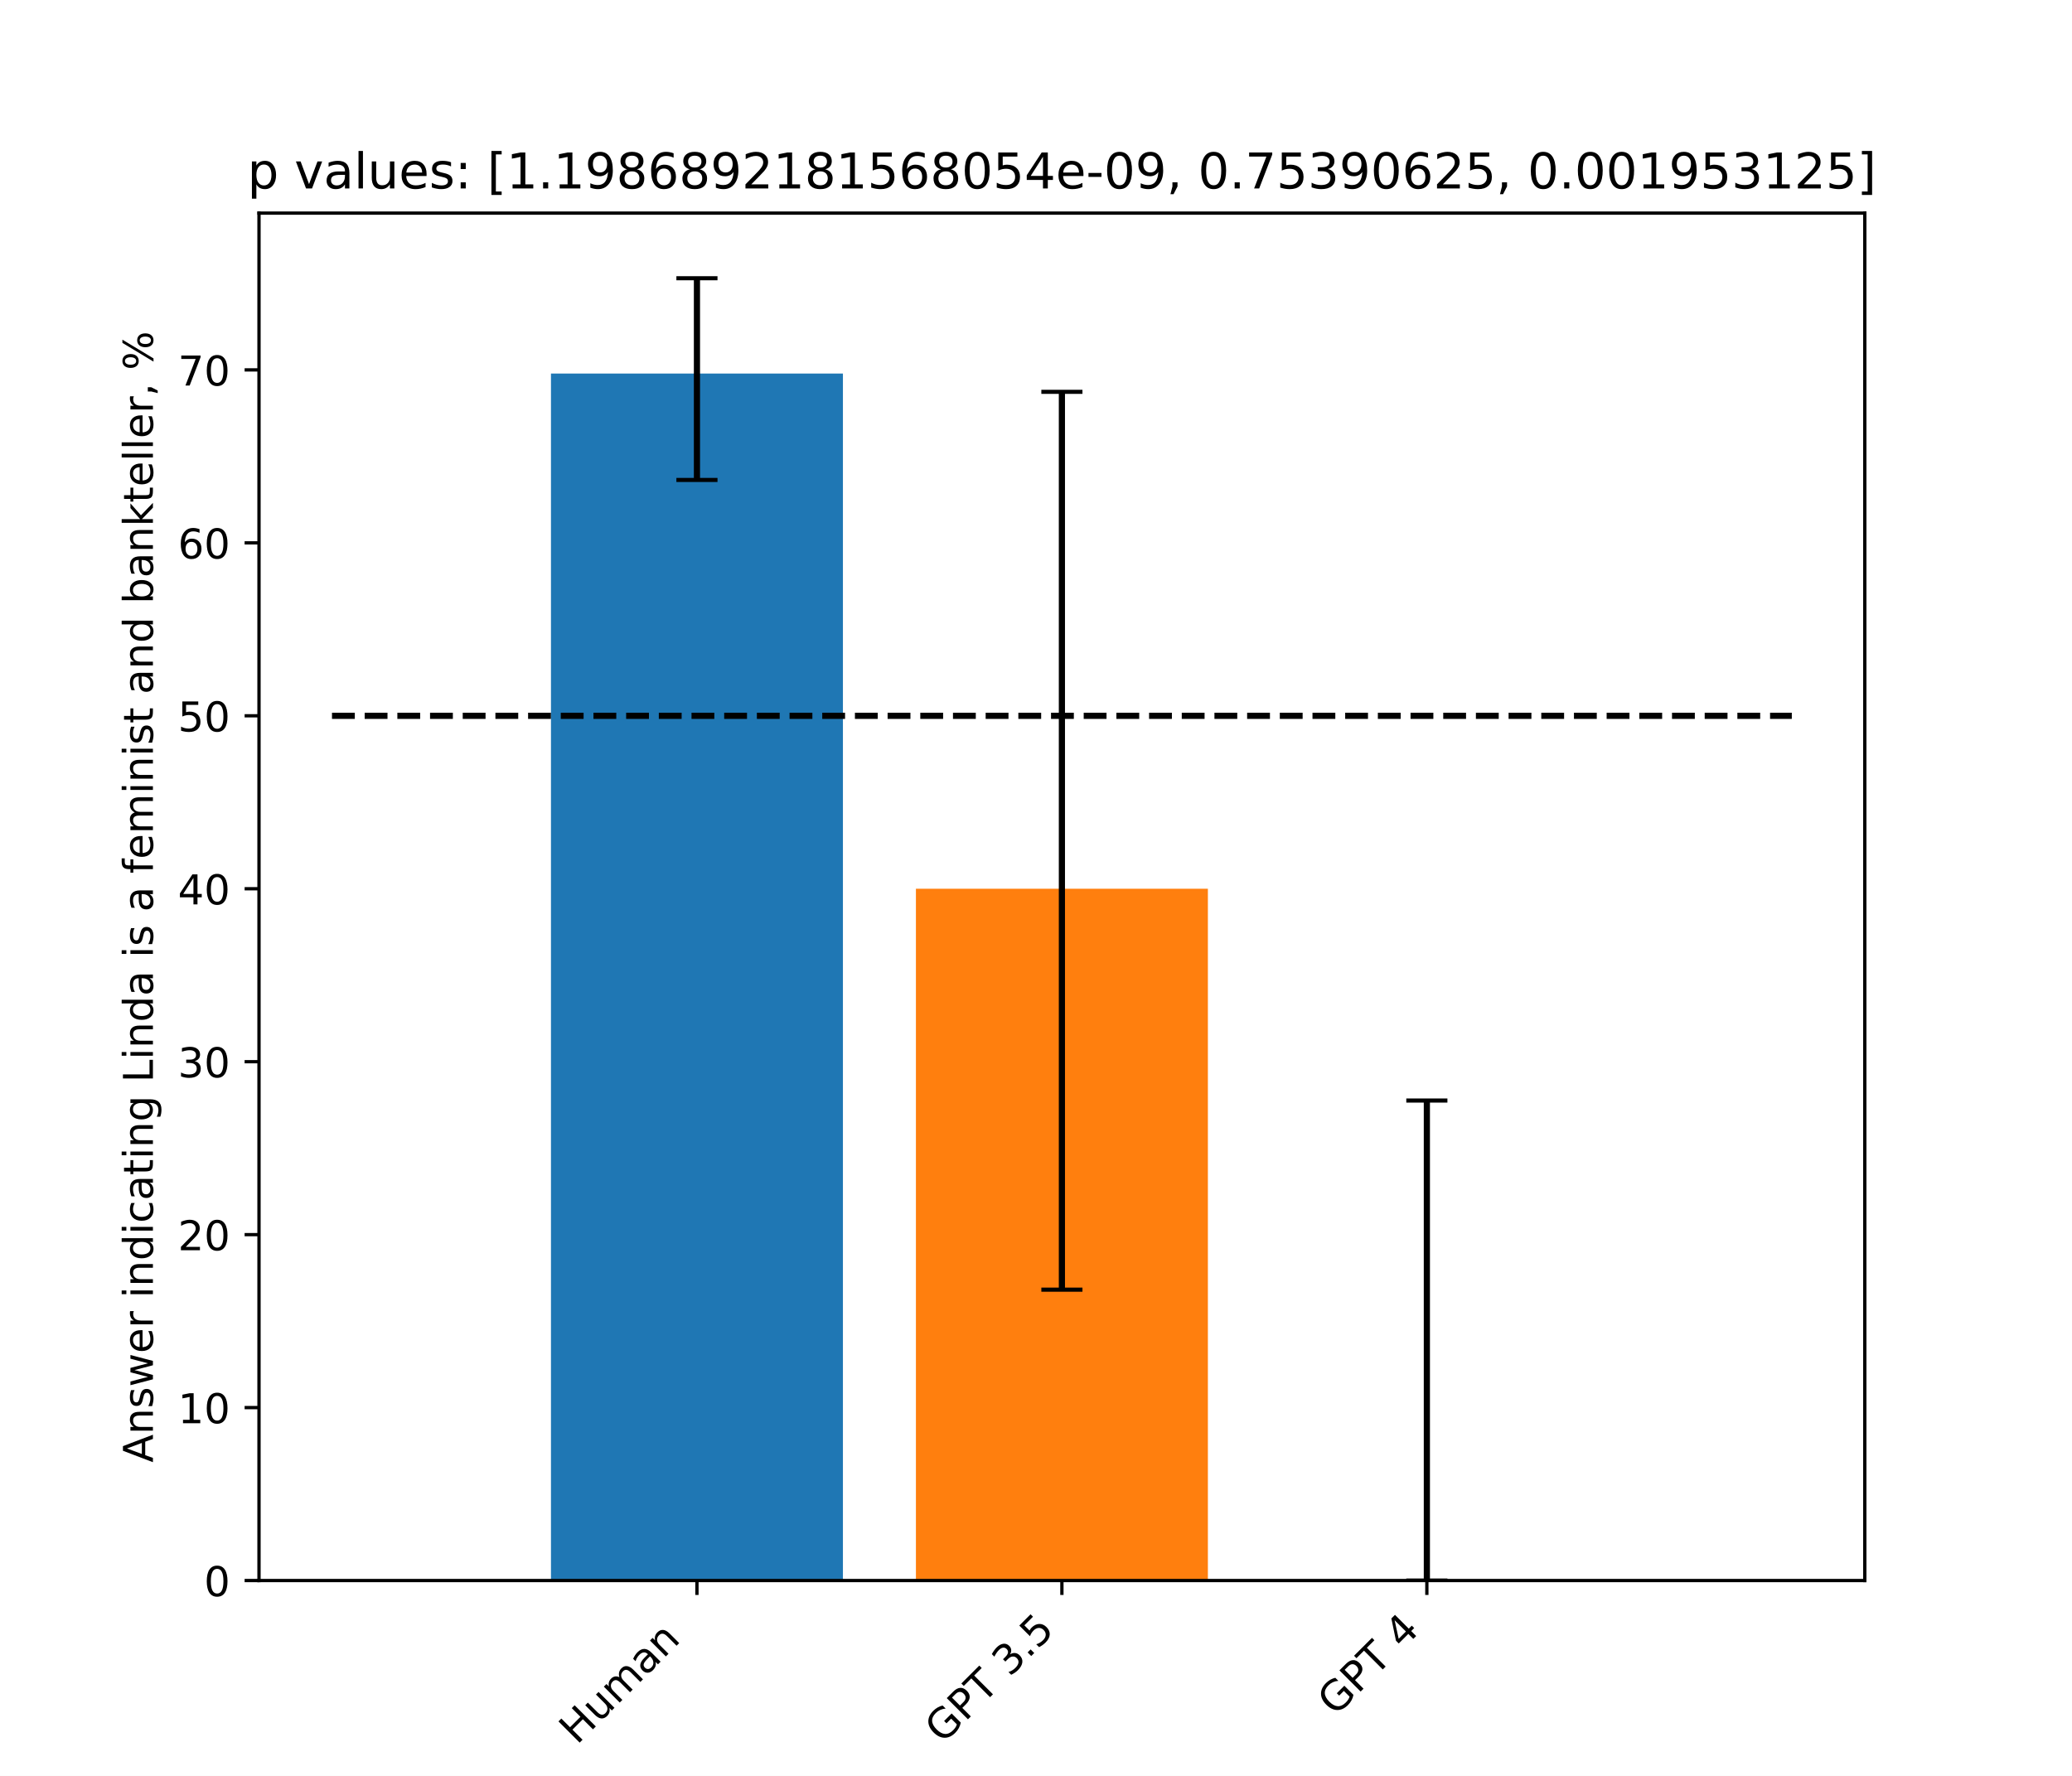
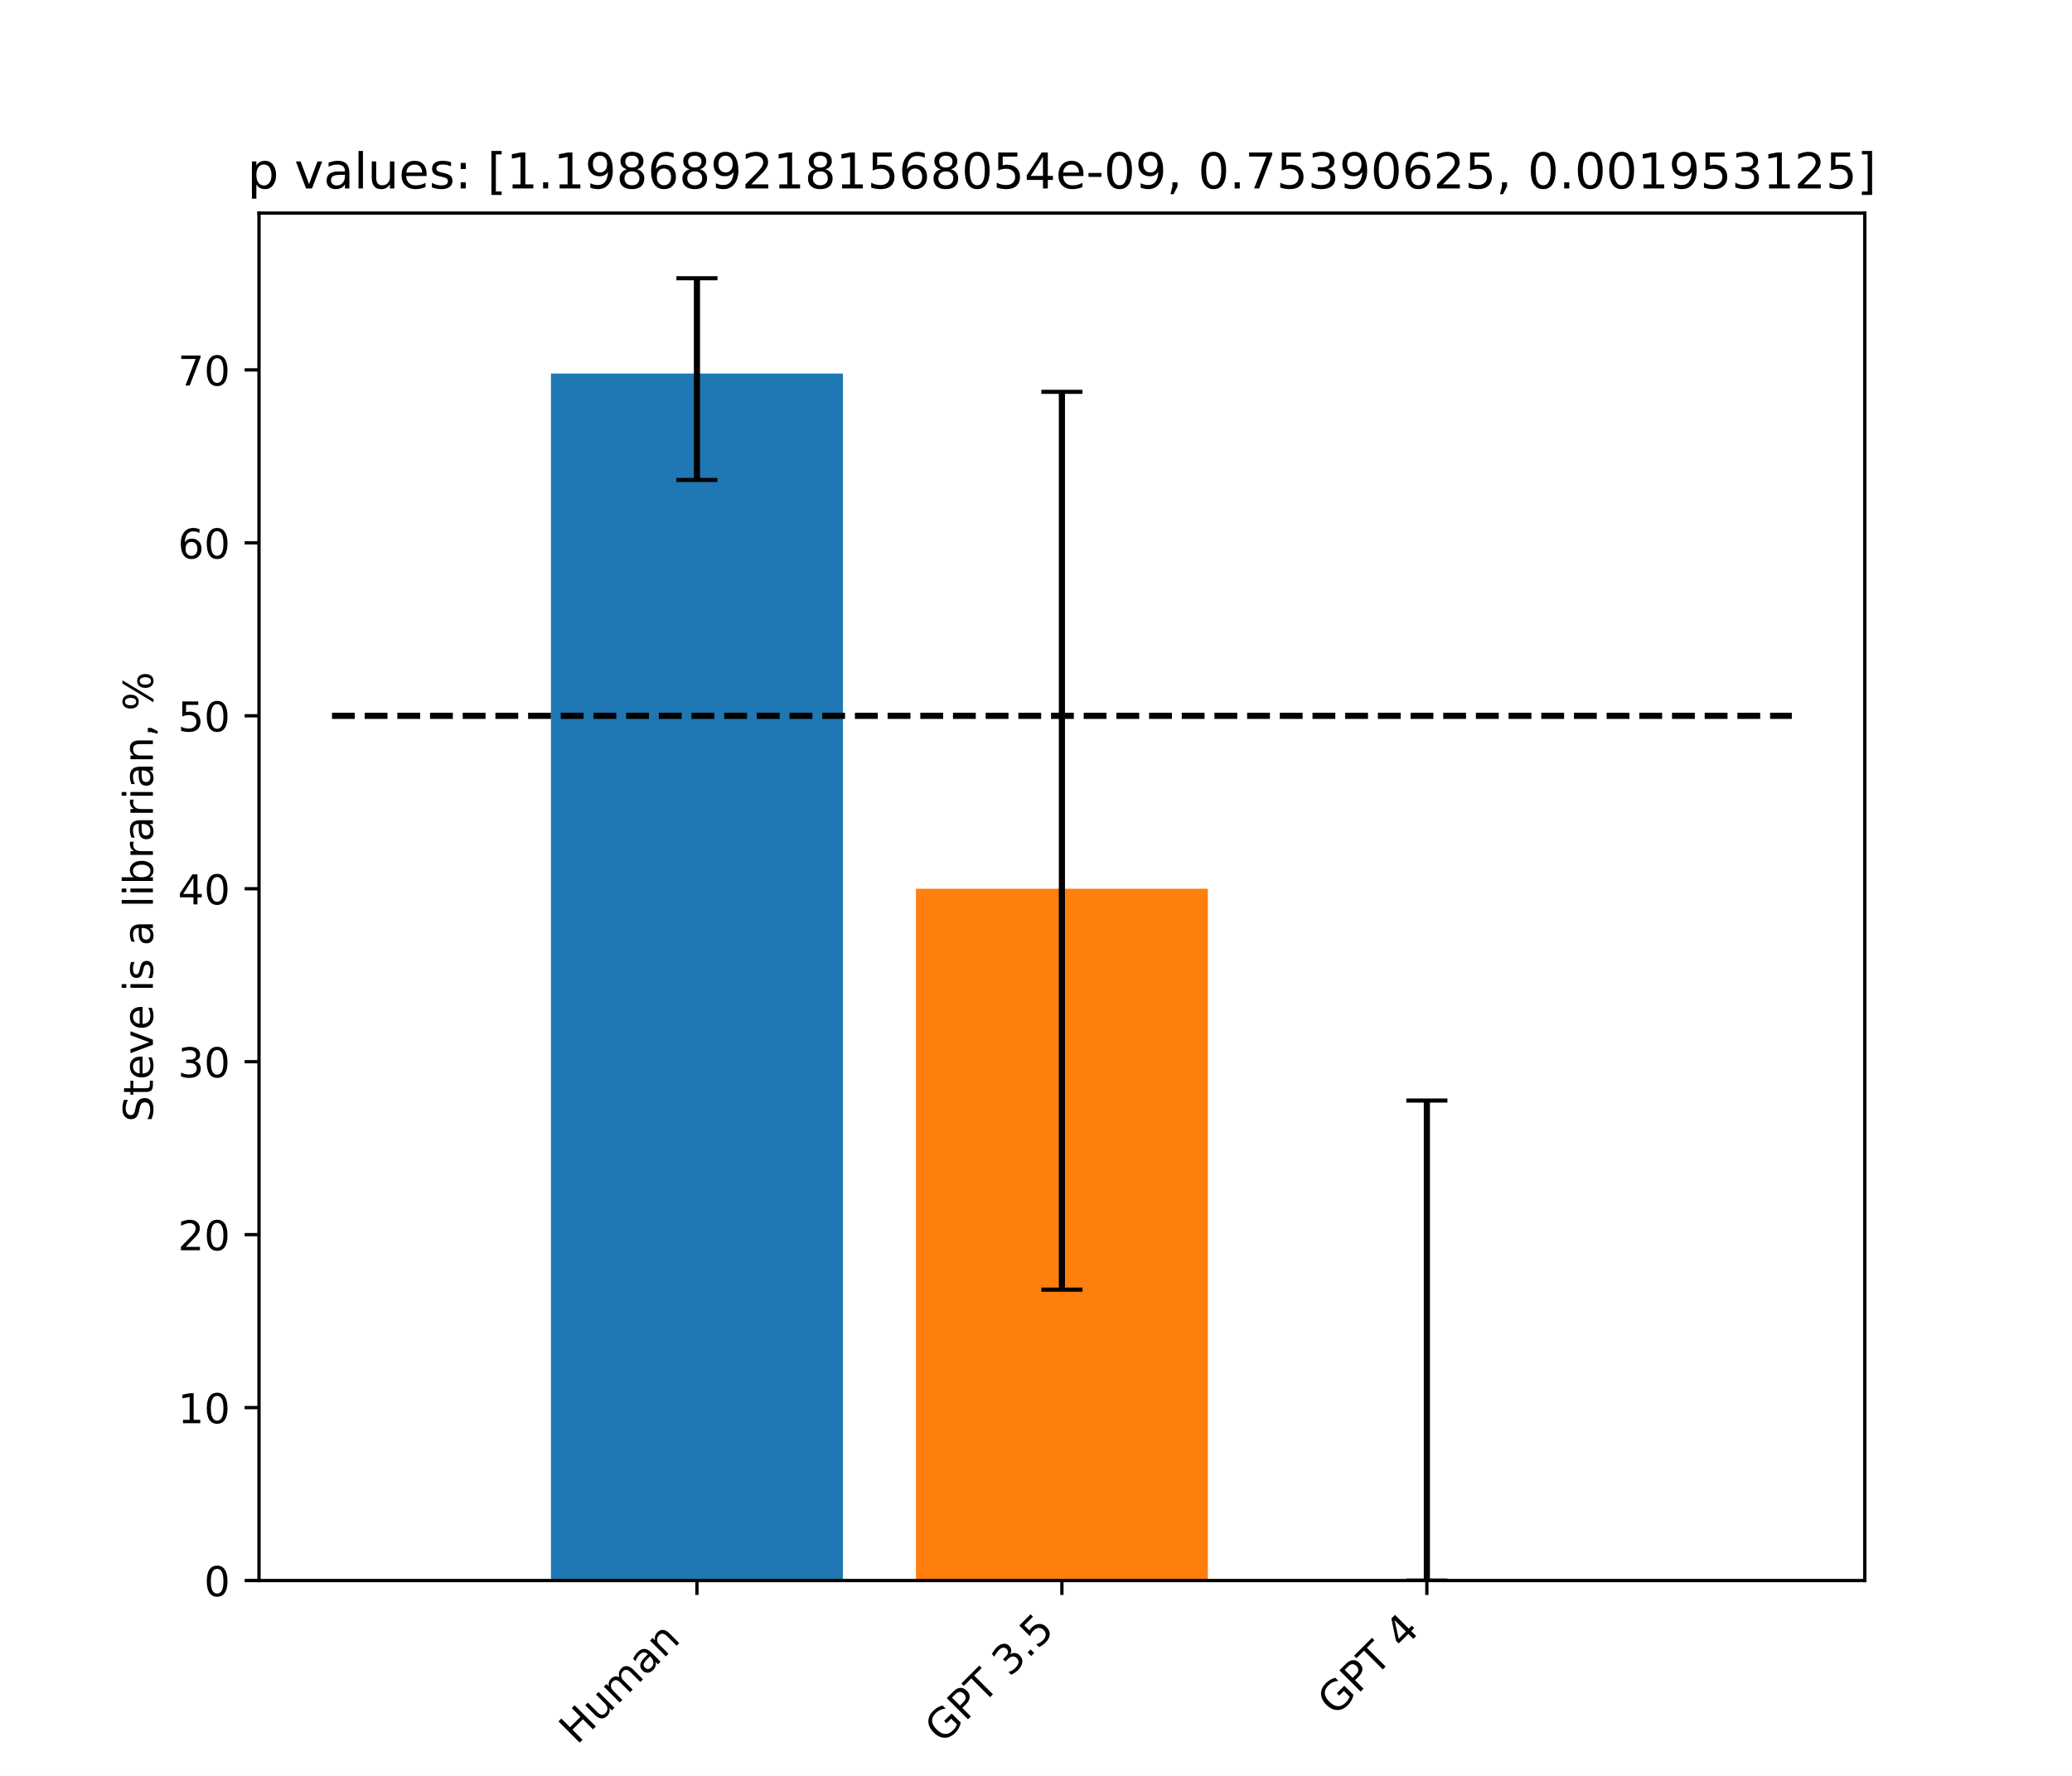
<svg xmlns="http://www.w3.org/2000/svg" xmlns:xlink="http://www.w3.org/1999/xlink" width="504pt" height="432pt" viewBox="0 0 504 432" version="1.1">
  <defs>
    <style type="text/css">*{stroke-linejoin: round; stroke-linecap: butt}</style>
  </defs>
  <g id="figure_1">
    <g id="patch_1">
      <path d="M 0 432  L 504 432  L 504 0  L 0 0  z " style="fill: #ffffff" />
    </g>
    <g id="axes_1">
      <g id="patch_2">
        <path d="M 63 384.48  L 453.6 384.48  L 453.6 51.84  L 63 51.84  z " style="fill: #ffffff" />
      </g>
      <g id="patch_3">
-         <path d="M 134.018 384.48  L 205.036 384.48  L 205.036 90.866  L 134.018 90.866  z " clip-path="url(#p4fcf6e4f8e)" style="fill: #1f77b4" />
+         <path d="M 134.018 384.48  L 205.036 384.48  L 205.036 90.866  L 134.018 90.866  z " clip-path="url(#pe4ad23e729)" style="fill: #1f77b4" />
      </g>
      <g id="patch_4">
-         <path d="M 222.791 384.48  L 293.809 384.48  L 293.809 216.196  L 222.791 216.196  z " clip-path="url(#p4fcf6e4f8e)" style="fill: #ff7f0e" />
+         <path d="M 222.791 384.48  L 293.809 384.48  L 293.809 216.196  L 222.791 216.196  z " clip-path="url(#pe4ad23e729)" style="fill: #ff7f0e" />
      </g>
      <g id="patch_5">
-         <path d="M 311.564 384.48  L 382.582 384.48  L 382.582 384.48  L 311.564 384.48  z " clip-path="url(#p4fcf6e4f8e)" style="fill: #2ca02c" />
+         <path d="M 311.564 384.48  L 382.582 384.48  L 382.582 384.48  L 311.564 384.48  z " clip-path="url(#pe4ad23e729)" style="fill: #2ca02c" />
      </g>
      <g id="matplotlib.axis_1">
        <g id="xtick_1">
          <g id="line2d_1">
            <defs>
-               <path id="m8e9e23428f" d="M 0 0  L 0 3.5  " style="stroke: #000000; stroke-width: 0.8" />
+               <path id="mc86b8eaa98" d="M 0 0  L 0 3.5  " style="stroke: #000000; stroke-width: 0.8" />
            </defs>
            <g>
-               <use xlink:href="#m8e9e23428f" x="169.527" y="384.48" style="stroke: #000000; stroke-width: 0.8" />
+               <use xlink:href="#mc86b8eaa98" x="169.527" y="384.48" style="stroke: #000000; stroke-width: 0.8" />
            </g>
          </g>
          <g id="text_1">
            <g transform="translate(140.3083 424.6013)rotate(-45)scale(0.1 -0.1)">
              <defs>
                <path id="DejaVuSans-48" d="M 628 4666  L 1259 4666  L 1259 2753  L 3553 2753  L 3553 4666  L 4184 4666  L 4184 0  L 3553 0  L 3553 2222  L 1259 2222  L 1259 0  L 628 0  L 628 4666  z " transform="scale(0.015625)" />
                <path id="DejaVuSans-75" d="M 544 1381  L 544 3500  L 1119 3500  L 1119 1403  Q 1119 906 1312 657  Q 1506 409 1894 409  Q 2359 409 2629 706  Q 2900 1003 2900 1516  L 2900 3500  L 3475 3500  L 3475 0  L 2900 0  L 2900 538  Q 2691 219 2414 64  Q 2138 -91 1772 -91  Q 1169 -91 856 284  Q 544 659 544 1381  z M 1991 3584  L 1991 3584  z " transform="scale(0.015625)" />
                <path id="DejaVuSans-6d" d="M 3328 2828  Q 3544 3216 3844 3400  Q 4144 3584 4550 3584  Q 5097 3584 5394 3201  Q 5691 2819 5691 2113  L 5691 0  L 5113 0  L 5113 2094  Q 5113 2597 4934 2840  Q 4756 3084 4391 3084  Q 3944 3084 3684 2787  Q 3425 2491 3425 1978  L 3425 0  L 2847 0  L 2847 2094  Q 2847 2600 2669 2842  Q 2491 3084 2119 3084  Q 1678 3084 1418 2786  Q 1159 2488 1159 1978  L 1159 0  L 581 0  L 581 3500  L 1159 3500  L 1159 2956  Q 1356 3278 1631 3431  Q 1906 3584 2284 3584  Q 2666 3584 2933 3390  Q 3200 3197 3328 2828  z " transform="scale(0.015625)" />
                <path id="DejaVuSans-61" d="M 2194 1759  Q 1497 1759 1228 1600  Q 959 1441 959 1056  Q 959 750 1161 570  Q 1363 391 1709 391  Q 2188 391 2477 730  Q 2766 1069 2766 1631  L 2766 1759  L 2194 1759  z M 3341 1997  L 3341 0  L 2766 0  L 2766 531  Q 2569 213 2275 61  Q 1981 -91 1556 -91  Q 1019 -91 701 211  Q 384 513 384 1019  Q 384 1609 779 1909  Q 1175 2209 1959 2209  L 2766 2209  L 2766 2266  Q 2766 2663 2505 2880  Q 2244 3097 1772 3097  Q 1472 3097 1187 3025  Q 903 2953 641 2809  L 641 3341  Q 956 3463 1253 3523  Q 1550 3584 1831 3584  Q 2591 3584 2966 3190  Q 3341 2797 3341 1997  z " transform="scale(0.015625)" />
                <path id="DejaVuSans-6e" d="M 3513 2113  L 3513 0  L 2938 0  L 2938 2094  Q 2938 2591 2744 2837  Q 2550 3084 2163 3084  Q 1697 3084 1428 2787  Q 1159 2491 1159 1978  L 1159 0  L 581 0  L 581 3500  L 1159 3500  L 1159 2956  Q 1366 3272 1645 3428  Q 1925 3584 2291 3584  Q 2894 3584 3203 3211  Q 3513 2838 3513 2113  z " transform="scale(0.015625)" />
                <path id="DejaVuSans-20" transform="scale(0.015625)" />
              </defs>
              <use xlink:href="#DejaVuSans-48" />
              <use xlink:href="#DejaVuSans-75" x="75.195" />
              <use xlink:href="#DejaVuSans-6d" x="138.574" />
              <use xlink:href="#DejaVuSans-61" x="235.986" />
              <use xlink:href="#DejaVuSans-6e" x="297.266" />
              <use xlink:href="#DejaVuSans-20" x="360.645" />
            </g>
          </g>
        </g>
        <g id="xtick_2">
          <g id="line2d_2">
            <g>
-               <use xlink:href="#m8e9e23428f" x="258.3" y="384.48" style="stroke: #000000; stroke-width: 0.8" />
+               <use xlink:href="#mc86b8eaa98" x="258.3" y="384.48" style="stroke: #000000; stroke-width: 0.8" />
            </g>
          </g>
          <g id="text_2">
            <g transform="translate(229.2755 424.4069)rotate(-45)scale(0.1 -0.1)">
              <defs>
                <path id="DejaVuSans-47" d="M 3809 666  L 3809 1919  L 2778 1919  L 2778 2438  L 4434 2438  L 4434 434  Q 4069 175 3628 42  Q 3188 -91 2688 -91  Q 1594 -91 976 548  Q 359 1188 359 2328  Q 359 3472 976 4111  Q 1594 4750 2688 4750  Q 3144 4750 3555 4637  Q 3966 4525 4313 4306  L 4313 3634  Q 3963 3931 3569 4081  Q 3175 4231 2741 4231  Q 1884 4231 1454 3753  Q 1025 3275 1025 2328  Q 1025 1384 1454 906  Q 1884 428 2741 428  Q 3075 428 3337 486  Q 3600 544 3809 666  z " transform="scale(0.015625)" />
                <path id="DejaVuSans-50" d="M 1259 4147  L 1259 2394  L 2053 2394  Q 2494 2394 2734 2622  Q 2975 2850 2975 3272  Q 2975 3691 2734 3919  Q 2494 4147 2053 4147  L 1259 4147  z M 628 4666  L 2053 4666  Q 2838 4666 3239 4311  Q 3641 3956 3641 3272  Q 3641 2581 3239 2228  Q 2838 1875 2053 1875  L 1259 1875  L 1259 0  L 628 0  L 628 4666  z " transform="scale(0.015625)" />
                <path id="DejaVuSans-54" d="M -19 4666  L 3928 4666  L 3928 4134  L 2272 4134  L 2272 0  L 1638 0  L 1638 4134  L -19 4134  L -19 4666  z " transform="scale(0.015625)" />
                <path id="DejaVuSans-33" d="M 2597 2516  Q 3050 2419 3304 2112  Q 3559 1806 3559 1356  Q 3559 666 3084 287  Q 2609 -91 1734 -91  Q 1441 -91 1130 -33  Q 819 25 488 141  L 488 750  Q 750 597 1062 519  Q 1375 441 1716 441  Q 2309 441 2620 675  Q 2931 909 2931 1356  Q 2931 1769 2642 2001  Q 2353 2234 1838 2234  L 1294 2234  L 1294 2753  L 1863 2753  Q 2328 2753 2575 2939  Q 2822 3125 2822 3475  Q 2822 3834 2567 4026  Q 2313 4219 1838 4219  Q 1578 4219 1281 4162  Q 984 4106 628 3988  L 628 4550  Q 988 4650 1302 4700  Q 1616 4750 1894 4750  Q 2613 4750 3031 4423  Q 3450 4097 3450 3541  Q 3450 3153 3228 2886  Q 3006 2619 2597 2516  z " transform="scale(0.015625)" />
                <path id="DejaVuSans-2e" d="M 684 794  L 1344 794  L 1344 0  L 684 0  L 684 794  z " transform="scale(0.015625)" />
                <path id="DejaVuSans-35" d="M 691 4666  L 3169 4666  L 3169 4134  L 1269 4134  L 1269 2991  Q 1406 3038 1543 3061  Q 1681 3084 1819 3084  Q 2600 3084 3056 2656  Q 3513 2228 3513 1497  Q 3513 744 3044 326  Q 2575 -91 1722 -91  Q 1428 -91 1123 -41  Q 819 9 494 109  L 494 744  Q 775 591 1075 516  Q 1375 441 1709 441  Q 2250 441 2565 725  Q 2881 1009 2881 1497  Q 2881 1984 2565 2268  Q 2250 2553 1709 2553  Q 1456 2553 1204 2497  Q 953 2441 691 2322  L 691 4666  z " transform="scale(0.015625)" />
              </defs>
              <use xlink:href="#DejaVuSans-47" />
              <use xlink:href="#DejaVuSans-50" x="77.49" />
              <use xlink:href="#DejaVuSans-54" x="137.793" />
              <use xlink:href="#DejaVuSans-20" x="198.877" />
              <use xlink:href="#DejaVuSans-33" x="230.664" />
              <use xlink:href="#DejaVuSans-2e" x="294.287" />
              <use xlink:href="#DejaVuSans-35" x="326.074" />
            </g>
          </g>
        </g>
        <g id="xtick_3">
          <g id="line2d_3">
            <g>
-               <use xlink:href="#m8e9e23428f" x="347.073" y="384.48" style="stroke: #000000; stroke-width: 0.8" />
+               <use xlink:href="#mc86b8eaa98" x="347.073" y="384.48" style="stroke: #000000; stroke-width: 0.8" />
            </g>
          </g>
          <g id="text_3">
            <g transform="translate(324.7944 417.6606)rotate(-45)scale(0.1 -0.1)">
              <defs>
                <path id="DejaVuSans-34" d="M 2419 4116  L 825 1625  L 2419 1625  L 2419 4116  z M 2253 4666  L 3047 4666  L 3047 1625  L 3713 1625  L 3713 1100  L 3047 1100  L 3047 0  L 2419 0  L 2419 1100  L 313 1100  L 313 1709  L 2253 4666  z " transform="scale(0.015625)" />
              </defs>
              <use xlink:href="#DejaVuSans-47" />
              <use xlink:href="#DejaVuSans-50" x="77.49" />
              <use xlink:href="#DejaVuSans-54" x="137.793" />
              <use xlink:href="#DejaVuSans-20" x="198.877" />
              <use xlink:href="#DejaVuSans-34" x="230.664" />
            </g>
          </g>
        </g>
      </g>
      <g id="matplotlib.axis_2">
        <g id="ytick_1">
          <g id="line2d_4">
            <defs>
-               <path id="m6fed4c3450" d="M 0 0  L -3.5 0  " style="stroke: #000000; stroke-width: 0.8" />
+               <path id="mcf02c6df73" d="M 0 0  L -3.5 0  " style="stroke: #000000; stroke-width: 0.8" />
            </defs>
            <g>
-               <use xlink:href="#m6fed4c3450" x="63" y="384.48" style="stroke: #000000; stroke-width: 0.8" />
+               <use xlink:href="#mcf02c6df73" x="63" y="384.48" style="stroke: #000000; stroke-width: 0.8" />
            </g>
          </g>
          <g id="text_4">
            <g transform="translate(49.6375 388.2792)scale(0.1 -0.1)">
              <defs>
                <path id="DejaVuSans-30" d="M 2034 4250  Q 1547 4250 1301 3770  Q 1056 3291 1056 2328  Q 1056 1369 1301 889  Q 1547 409 2034 409  Q 2525 409 2770 889  Q 3016 1369 3016 2328  Q 3016 3291 2770 3770  Q 2525 4250 2034 4250  z M 2034 4750  Q 2819 4750 3233 4129  Q 3647 3509 3647 2328  Q 3647 1150 3233 529  Q 2819 -91 2034 -91  Q 1250 -91 836 529  Q 422 1150 422 2328  Q 422 3509 836 4129  Q 1250 4750 2034 4750  z " transform="scale(0.015625)" />
              </defs>
              <use xlink:href="#DejaVuSans-30" />
            </g>
          </g>
        </g>
        <g id="ytick_2">
          <g id="line2d_5">
            <g>
-               <use xlink:href="#m6fed4c3450" x="63" y="342.409" style="stroke: #000000; stroke-width: 0.8" />
+               <use xlink:href="#mcf02c6df73" x="63" y="342.409" style="stroke: #000000; stroke-width: 0.8" />
            </g>
          </g>
          <g id="text_5">
            <g transform="translate(43.275 346.2081)scale(0.1 -0.1)">
              <defs>
                <path id="DejaVuSans-31" d="M 794 531  L 1825 531  L 1825 4091  L 703 3866  L 703 4441  L 1819 4666  L 2450 4666  L 2450 531  L 3481 531  L 3481 0  L 794 0  L 794 531  z " transform="scale(0.015625)" />
              </defs>
              <use xlink:href="#DejaVuSans-31" />
              <use xlink:href="#DejaVuSans-30" x="63.623" />
            </g>
          </g>
        </g>
        <g id="ytick_3">
          <g id="line2d_6">
            <g>
-               <use xlink:href="#m6fed4c3450" x="63" y="300.338" style="stroke: #000000; stroke-width: 0.8" />
+               <use xlink:href="#mcf02c6df73" x="63" y="300.338" style="stroke: #000000; stroke-width: 0.8" />
            </g>
          </g>
          <g id="text_6">
            <g transform="translate(43.275 304.137)scale(0.1 -0.1)">
              <defs>
                <path id="DejaVuSans-32" d="M 1228 531  L 3431 531  L 3431 0  L 469 0  L 469 531  Q 828 903 1448 1529  Q 2069 2156 2228 2338  Q 2531 2678 2651 2914  Q 2772 3150 2772 3378  Q 2772 3750 2511 3984  Q 2250 4219 1831 4219  Q 1534 4219 1204 4116  Q 875 4013 500 3803  L 500 4441  Q 881 4594 1212 4672  Q 1544 4750 1819 4750  Q 2544 4750 2975 4387  Q 3406 4025 3406 3419  Q 3406 3131 3298 2873  Q 3191 2616 2906 2266  Q 2828 2175 2409 1742  Q 1991 1309 1228 531  z " transform="scale(0.015625)" />
              </defs>
              <use xlink:href="#DejaVuSans-32" />
              <use xlink:href="#DejaVuSans-30" x="63.623" />
            </g>
          </g>
        </g>
        <g id="ytick_4">
          <g id="line2d_7">
            <g>
-               <use xlink:href="#m6fed4c3450" x="63" y="258.267" style="stroke: #000000; stroke-width: 0.8" />
+               <use xlink:href="#mcf02c6df73" x="63" y="258.267" style="stroke: #000000; stroke-width: 0.8" />
            </g>
          </g>
          <g id="text_7">
            <g transform="translate(43.275 262.0659)scale(0.1 -0.1)">
              <use xlink:href="#DejaVuSans-33" />
              <use xlink:href="#DejaVuSans-30" x="63.623" />
            </g>
          </g>
        </g>
        <g id="ytick_5">
          <g id="line2d_8">
            <g>
-               <use xlink:href="#m6fed4c3450" x="63" y="216.196" style="stroke: #000000; stroke-width: 0.8" />
+               <use xlink:href="#mcf02c6df73" x="63" y="216.196" style="stroke: #000000; stroke-width: 0.8" />
            </g>
          </g>
          <g id="text_8">
            <g transform="translate(43.275 219.9948)scale(0.1 -0.1)">
              <use xlink:href="#DejaVuSans-34" />
              <use xlink:href="#DejaVuSans-30" x="63.623" />
            </g>
          </g>
        </g>
        <g id="ytick_6">
          <g id="line2d_9">
            <g>
-               <use xlink:href="#m6fed4c3450" x="63" y="174.125" style="stroke: #000000; stroke-width: 0.8" />
+               <use xlink:href="#mcf02c6df73" x="63" y="174.125" style="stroke: #000000; stroke-width: 0.8" />
            </g>
          </g>
          <g id="text_9">
            <g transform="translate(43.275 177.9237)scale(0.1 -0.1)">
              <use xlink:href="#DejaVuSans-35" />
              <use xlink:href="#DejaVuSans-30" x="63.623" />
            </g>
          </g>
        </g>
        <g id="ytick_7">
          <g id="line2d_10">
            <g>
-               <use xlink:href="#m6fed4c3450" x="63" y="132.053" style="stroke: #000000; stroke-width: 0.8" />
+               <use xlink:href="#mcf02c6df73" x="63" y="132.053" style="stroke: #000000; stroke-width: 0.8" />
            </g>
          </g>
          <g id="text_10">
            <g transform="translate(43.275 135.8526)scale(0.1 -0.1)">
              <defs>
                <path id="DejaVuSans-36" d="M 2113 2584  Q 1688 2584 1439 2293  Q 1191 2003 1191 1497  Q 1191 994 1439 701  Q 1688 409 2113 409  Q 2538 409 2786 701  Q 3034 994 3034 1497  Q 3034 2003 2786 2293  Q 2538 2584 2113 2584  z M 3366 4563  L 3366 3988  Q 3128 4100 2886 4159  Q 2644 4219 2406 4219  Q 1781 4219 1451 3797  Q 1122 3375 1075 2522  Q 1259 2794 1537 2939  Q 1816 3084 2150 3084  Q 2853 3084 3261 2657  Q 3669 2231 3669 1497  Q 3669 778 3244 343  Q 2819 -91 2113 -91  Q 1303 -91 875 529  Q 447 1150 447 2328  Q 447 3434 972 4092  Q 1497 4750 2381 4750  Q 2619 4750 2861 4703  Q 3103 4656 3366 4563  z " transform="scale(0.015625)" />
              </defs>
              <use xlink:href="#DejaVuSans-36" />
              <use xlink:href="#DejaVuSans-30" x="63.623" />
            </g>
          </g>
        </g>
        <g id="ytick_8">
          <g id="line2d_11">
            <g>
-               <use xlink:href="#m6fed4c3450" x="63" y="89.982" style="stroke: #000000; stroke-width: 0.8" />
+               <use xlink:href="#mcf02c6df73" x="63" y="89.982" style="stroke: #000000; stroke-width: 0.8" />
            </g>
          </g>
          <g id="text_11">
            <g transform="translate(43.275 93.78153)scale(0.1 -0.1)">
              <defs>
                <path id="DejaVuSans-37" d="M 525 4666  L 3525 4666  L 3525 4397  L 1831 0  L 1172 0  L 2766 4134  L 525 4134  L 525 4666  z " transform="scale(0.015625)" />
              </defs>
              <use xlink:href="#DejaVuSans-37" />
              <use xlink:href="#DejaVuSans-30" x="63.623" />
            </g>
          </g>
        </g>
        <g id="text_12">
-           <g transform="translate(37.19531 355.7686)rotate(-90)scale(0.1 -0.1)">
+           <g transform="translate(37.19531 272.91)rotate(-90)scale(0.1 -0.1)">
            <defs>
-               <path id="DejaVuSans-41" d="M 2188 4044  L 1331 1722  L 3047 1722  L 2188 4044  z M 1831 4666  L 2547 4666  L 4325 0  L 3669 0  L 3244 1197  L 1141 1197  L 716 0  L 50 0  L 1831 4666  z " transform="scale(0.015625)" />
+               <path id="DejaVuSans-53" d="M 3425 4513  L 3425 3897  Q 3066 4069 2747 4153  Q 2428 4238 2131 4238  Q 1616 4238 1336 4038  Q 1056 3838 1056 3469  Q 1056 3159 1242 3001  Q 1428 2844 1947 2747  L 2328 2669  Q 3034 2534 3370 2195  Q 3706 1856 3706 1288  Q 3706 609 3251 259  Q 2797 -91 1919 -91  Q 1588 -91 1214 -16  Q 841 59 441 206  L 441 856  Q 825 641 1194 531  Q 1563 422 1919 422  Q 2459 422 2753 634  Q 3047 847 3047 1241  Q 3047 1584 2836 1778  Q 2625 1972 2144 2069  L 1759 2144  Q 1053 2284 737 2584  Q 422 2884 422 3419  Q 422 4038 858 4394  Q 1294 4750 2059 4750  Q 2388 4750 2728 4690  Q 3069 4631 3425 4513  z " transform="scale(0.015625)" />
+               <path id="DejaVuSans-74" d="M 1172 4494  L 1172 3500  L 2356 3500  L 2356 3053  L 1172 3053  L 1172 1153  Q 1172 725 1289 603  Q 1406 481 1766 481  L 2356 481  L 2356 0  L 1766 0  Q 1100 0 847 248  Q 594 497 594 1153  L 594 3053  L 172 3053  L 172 3500  L 594 3500  L 594 4494  L 1172 4494  z " transform="scale(0.015625)" />
+               <path id="DejaVuSans-65" d="M 3597 1894  L 3597 1613  L 953 1613  Q 991 1019 1311 708  Q 1631 397 2203 397  Q 2534 397 2845 478  Q 3156 559 3463 722  L 3463 178  Q 3153 47 2828 -22  Q 2503 -91 2169 -91  Q 1331 -91 842 396  Q 353 884 353 1716  Q 353 2575 817 3079  Q 1281 3584 2069 3584  Q 2775 3584 3186 3129  Q 3597 2675 3597 1894  z M 3022 2063  Q 3016 2534 2758 2815  Q 2500 3097 2075 3097  Q 1594 3097 1305 2825  Q 1016 2553 972 2059  L 3022 2063  z " transform="scale(0.015625)" />
+               <path id="DejaVuSans-76" d="M 191 3500  L 800 3500  L 1894 563  L 2988 3500  L 3597 3500  L 2284 0  L 1503 0  L 191 3500  z " transform="scale(0.015625)" />
+               <path id="DejaVuSans-69" d="M 603 3500  L 1178 3500  L 1178 0  L 603 0  L 603 3500  z M 603 4863  L 1178 4863  L 1178 4134  L 603 4134  L 603 4863  z " transform="scale(0.015625)" />
              <path id="DejaVuSans-73" d="M 2834 3397  L 2834 2853  Q 2591 2978 2328 3040  Q 2066 3103 1784 3103  Q 1356 3103 1142 2972  Q 928 2841 928 2578  Q 928 2378 1081 2264  Q 1234 2150 1697 2047  L 1894 2003  Q 2506 1872 2764 1633  Q 3022 1394 3022 966  Q 3022 478 2636 193  Q 2250 -91 1575 -91  Q 1294 -91 989 -36  Q 684 19 347 128  L 347 722  Q 666 556 975 473  Q 1284 391 1588 391  Q 1994 391 2212 530  Q 2431 669 2431 922  Q 2431 1156 2273 1281  Q 2116 1406 1581 1522  L 1381 1569  Q 847 1681 609 1914  Q 372 2147 372 2553  Q 372 3047 722 3315  Q 1072 3584 1716 3584  Q 2034 3584 2315 3537  Q 2597 3491 2834 3397  z " transform="scale(0.015625)" />
-               <path id="DejaVuSans-77" d="M 269 3500  L 844 3500  L 1563 769  L 2278 3500  L 2956 3500  L 3675 769  L 4391 3500  L 4966 3500  L 4050 0  L 3372 0  L 2619 2869  L 1863 0  L 1184 0  L 269 3500  z " transform="scale(0.015625)" />
-               <path id="DejaVuSans-65" d="M 3597 1894  L 3597 1613  L 953 1613  Q 991 1019 1311 708  Q 1631 397 2203 397  Q 2534 397 2845 478  Q 3156 559 3463 722  L 3463 178  Q 3153 47 2828 -22  Q 2503 -91 2169 -91  Q 1331 -91 842 396  Q 353 884 353 1716  Q 353 2575 817 3079  Q 1281 3584 2069 3584  Q 2775 3584 3186 3129  Q 3597 2675 3597 1894  z M 3022 2063  Q 3016 2534 2758 2815  Q 2500 3097 2075 3097  Q 1594 3097 1305 2825  Q 1016 2553 972 2059  L 3022 2063  z " transform="scale(0.015625)" />
+               <path id="DejaVuSans-6c" d="M 603 4863  L 1178 4863  L 1178 0  L 603 0  L 603 4863  z " transform="scale(0.015625)" />
+               <path id="DejaVuSans-62" d="M 3116 1747  Q 3116 2381 2855 2742  Q 2594 3103 2138 3103  Q 1681 3103 1420 2742  Q 1159 2381 1159 1747  Q 1159 1113 1420 752  Q 1681 391 2138 391  Q 2594 391 2855 752  Q 3116 1113 3116 1747  z M 1159 2969  Q 1341 3281 1617 3432  Q 1894 3584 2278 3584  Q 2916 3584 3314 3078  Q 3713 2572 3713 1747  Q 3713 922 3314 415  Q 2916 -91 2278 -91  Q 1894 -91 1617 61  Q 1341 213 1159 525  L 1159 0  L 581 0  L 581 4863  L 1159 4863  L 1159 2969  z " transform="scale(0.015625)" />
              <path id="DejaVuSans-72" d="M 2631 2963  Q 2534 3019 2420 3045  Q 2306 3072 2169 3072  Q 1681 3072 1420 2755  Q 1159 2438 1159 1844  L 1159 0  L 581 0  L 581 3500  L 1159 3500  L 1159 2956  Q 1341 3275 1631 3429  Q 1922 3584 2338 3584  Q 2397 3584 2469 3576  Q 2541 3569 2628 3553  L 2631 2963  z " transform="scale(0.015625)" />
-               <path id="DejaVuSans-69" d="M 603 3500  L 1178 3500  L 1178 0  L 603 0  L 603 3500  z M 603 4863  L 1178 4863  L 1178 4134  L 603 4134  L 603 4863  z " transform="scale(0.015625)" />
-               <path id="DejaVuSans-64" d="M 2906 2969  L 2906 4863  L 3481 4863  L 3481 0  L 2906 0  L 2906 525  Q 2725 213 2448 61  Q 2172 -91 1784 -91  Q 1150 -91 751 415  Q 353 922 353 1747  Q 353 2572 751 3078  Q 1150 3584 1784 3584  Q 2172 3584 2448 3432  Q 2725 3281 2906 2969  z M 947 1747  Q 947 1113 1208 752  Q 1469 391 1925 391  Q 2381 391 2643 752  Q 2906 1113 2906 1747  Q 2906 2381 2643 2742  Q 2381 3103 1925 3103  Q 1469 3103 1208 2742  Q 947 2381 947 1747  z " transform="scale(0.015625)" />
-               <path id="DejaVuSans-63" d="M 3122 3366  L 3122 2828  Q 2878 2963 2633 3030  Q 2388 3097 2138 3097  Q 1578 3097 1268 2742  Q 959 2388 959 1747  Q 959 1106 1268 751  Q 1578 397 2138 397  Q 2388 397 2633 464  Q 2878 531 3122 666  L 3122 134  Q 2881 22 2623 -34  Q 2366 -91 2075 -91  Q 1284 -91 818 406  Q 353 903 353 1747  Q 353 2603 823 3093  Q 1294 3584 2113 3584  Q 2378 3584 2631 3529  Q 2884 3475 3122 3366  z " transform="scale(0.015625)" />
-               <path id="DejaVuSans-74" d="M 1172 4494  L 1172 3500  L 2356 3500  L 2356 3053  L 1172 3053  L 1172 1153  Q 1172 725 1289 603  Q 1406 481 1766 481  L 2356 481  L 2356 0  L 1766 0  Q 1100 0 847 248  Q 594 497 594 1153  L 594 3053  L 172 3053  L 172 3500  L 594 3500  L 594 4494  L 1172 4494  z " transform="scale(0.015625)" />
-               <path id="DejaVuSans-67" d="M 2906 1791  Q 2906 2416 2648 2759  Q 2391 3103 1925 3103  Q 1463 3103 1205 2759  Q 947 2416 947 1791  Q 947 1169 1205 825  Q 1463 481 1925 481  Q 2391 481 2648 825  Q 2906 1169 2906 1791  z M 3481 434  Q 3481 -459 3084 -895  Q 2688 -1331 1869 -1331  Q 1566 -1331 1297 -1286  Q 1028 -1241 775 -1147  L 775 -588  Q 1028 -725 1275 -790  Q 1522 -856 1778 -856  Q 2344 -856 2625 -561  Q 2906 -266 2906 331  L 2906 616  Q 2728 306 2450 153  Q 2172 0 1784 0  Q 1141 0 747 490  Q 353 981 353 1791  Q 353 2603 747 3093  Q 1141 3584 1784 3584  Q 2172 3584 2450 3431  Q 2728 3278 2906 2969  L 2906 3500  L 3481 3500  L 3481 434  z " transform="scale(0.015625)" />
-               <path id="DejaVuSans-4c" d="M 628 4666  L 1259 4666  L 1259 531  L 3531 531  L 3531 0  L 628 0  L 628 4666  z " transform="scale(0.015625)" />
-               <path id="DejaVuSans-66" d="M 2375 4863  L 2375 4384  L 1825 4384  Q 1516 4384 1395 4259  Q 1275 4134 1275 3809  L 1275 3500  L 2222 3500  L 2222 3053  L 1275 3053  L 1275 0  L 697 0  L 697 3053  L 147 3053  L 147 3500  L 697 3500  L 697 3744  Q 697 4328 969 4595  Q 1241 4863 1831 4863  L 2375 4863  z " transform="scale(0.015625)" />
-               <path id="DejaVuSans-62" d="M 3116 1747  Q 3116 2381 2855 2742  Q 2594 3103 2138 3103  Q 1681 3103 1420 2742  Q 1159 2381 1159 1747  Q 1159 1113 1420 752  Q 1681 391 2138 391  Q 2594 391 2855 752  Q 3116 1113 3116 1747  z M 1159 2969  Q 1341 3281 1617 3432  Q 1894 3584 2278 3584  Q 2916 3584 3314 3078  Q 3713 2572 3713 1747  Q 3713 922 3314 415  Q 2916 -91 2278 -91  Q 1894 -91 1617 61  Q 1341 213 1159 525  L 1159 0  L 581 0  L 581 4863  L 1159 4863  L 1159 2969  z " transform="scale(0.015625)" />
-               <path id="DejaVuSans-6b" d="M 581 4863  L 1159 4863  L 1159 1991  L 2875 3500  L 3609 3500  L 1753 1863  L 3688 0  L 2938 0  L 1159 1709  L 1159 0  L 581 0  L 581 4863  z " transform="scale(0.015625)" />
-               <path id="DejaVuSans-6c" d="M 603 4863  L 1178 4863  L 1178 0  L 603 0  L 603 4863  z " transform="scale(0.015625)" />
              <path id="DejaVuSans-2c" d="M 750 794  L 1409 794  L 1409 256  L 897 -744  L 494 -744  L 750 256  L 750 794  z " transform="scale(0.015625)" />
              <path id="DejaVuSans-25" d="M 4653 2053  Q 4381 2053 4226 1822  Q 4072 1591 4072 1178  Q 4072 772 4226 539  Q 4381 306 4653 306  Q 4919 306 5073 539  Q 5228 772 5228 1178  Q 5228 1588 5073 1820  Q 4919 2053 4653 2053  z M 4653 2450  Q 5147 2450 5437 2106  Q 5728 1763 5728 1178  Q 5728 594 5436 251  Q 5144 -91 4653 -91  Q 4153 -91 3862 251  Q 3572 594 3572 1178  Q 3572 1766 3864 2108  Q 4156 2450 4653 2450  z M 1428 4353  Q 1159 4353 1004 4120  Q 850 3888 850 3481  Q 850 3069 1003 2837  Q 1156 2606 1428 2606  Q 1700 2606 1854 2837  Q 2009 3069 2009 3481  Q 2009 3884 1853 4118  Q 1697 4353 1428 4353  z M 4250 4750  L 4750 4750  L 1831 -91  L 1331 -91  L 4250 4750  z M 1428 4750  Q 1922 4750 2215 4408  Q 2509 4066 2509 3481  Q 2509 2891 2217 2550  Q 1925 2209 1428 2209  Q 931 2209 642 2551  Q 353 2894 353 3481  Q 353 4063 643 4406  Q 934 4750 1428 4750  z " transform="scale(0.015625)" />
            </defs>
-             <use xlink:href="#DejaVuSans-41" />
-             <use xlink:href="#DejaVuSans-6e" x="68.408" />
-             <use xlink:href="#DejaVuSans-73" x="131.787" />
-             <use xlink:href="#DejaVuSans-77" x="183.887" />
-             <use xlink:href="#DejaVuSans-65" x="265.674" />
-             <use xlink:href="#DejaVuSans-72" x="327.197" />
-             <use xlink:href="#DejaVuSans-20" x="368.311" />
-             <use xlink:href="#DejaVuSans-69" x="400.098" />
-             <use xlink:href="#DejaVuSans-6e" x="427.881" />
-             <use xlink:href="#DejaVuSans-64" x="491.26" />
-             <use xlink:href="#DejaVuSans-69" x="554.736" />
-             <use xlink:href="#DejaVuSans-63" x="582.52" />
-             <use xlink:href="#DejaVuSans-61" x="637.5" />
-             <use xlink:href="#DejaVuSans-74" x="698.779" />
-             <use xlink:href="#DejaVuSans-69" x="737.988" />
-             <use xlink:href="#DejaVuSans-6e" x="765.771" />
-             <use xlink:href="#DejaVuSans-67" x="829.15" />
-             <use xlink:href="#DejaVuSans-20" x="892.627" />
-             <use xlink:href="#DejaVuSans-4c" x="924.414" />
-             <use xlink:href="#DejaVuSans-69" x="980.127" />
-             <use xlink:href="#DejaVuSans-6e" x="1007.91" />
-             <use xlink:href="#DejaVuSans-64" x="1071.289" />
-             <use xlink:href="#DejaVuSans-61" x="1134.766" />
-             <use xlink:href="#DejaVuSans-20" x="1196.045" />
-             <use xlink:href="#DejaVuSans-69" x="1227.832" />
-             <use xlink:href="#DejaVuSans-73" x="1255.615" />
-             <use xlink:href="#DejaVuSans-20" x="1307.715" />
-             <use xlink:href="#DejaVuSans-61" x="1339.502" />
-             <use xlink:href="#DejaVuSans-20" x="1400.781" />
-             <use xlink:href="#DejaVuSans-66" x="1432.568" />
-             <use xlink:href="#DejaVuSans-65" x="1467.773" />
-             <use xlink:href="#DejaVuSans-6d" x="1529.297" />
-             <use xlink:href="#DejaVuSans-69" x="1626.709" />
-             <use xlink:href="#DejaVuSans-6e" x="1654.492" />
-             <use xlink:href="#DejaVuSans-69" x="1717.871" />
-             <use xlink:href="#DejaVuSans-73" x="1745.654" />
-             <use xlink:href="#DejaVuSans-74" x="1797.754" />
-             <use xlink:href="#DejaVuSans-20" x="1836.963" />
-             <use xlink:href="#DejaVuSans-61" x="1868.75" />
-             <use xlink:href="#DejaVuSans-6e" x="1930.029" />
-             <use xlink:href="#DejaVuSans-64" x="1993.408" />
-             <use xlink:href="#DejaVuSans-20" x="2056.885" />
-             <use xlink:href="#DejaVuSans-62" x="2088.672" />
-             <use xlink:href="#DejaVuSans-61" x="2152.148" />
-             <use xlink:href="#DejaVuSans-6e" x="2213.428" />
-             <use xlink:href="#DejaVuSans-6b" x="2276.807" />
-             <use xlink:href="#DejaVuSans-74" x="2334.717" />
-             <use xlink:href="#DejaVuSans-65" x="2373.926" />
-             <use xlink:href="#DejaVuSans-6c" x="2435.449" />
-             <use xlink:href="#DejaVuSans-6c" x="2463.232" />
-             <use xlink:href="#DejaVuSans-65" x="2491.016" />
-             <use xlink:href="#DejaVuSans-72" x="2552.539" />
-             <use xlink:href="#DejaVuSans-2c" x="2593.652" />
-             <use xlink:href="#DejaVuSans-20" x="2625.439" />
-             <use xlink:href="#DejaVuSans-25" x="2657.227" />
+             <use xlink:href="#DejaVuSans-53" />
+             <use xlink:href="#DejaVuSans-74" x="63.477" />
+             <use xlink:href="#DejaVuSans-65" x="102.686" />
+             <use xlink:href="#DejaVuSans-76" x="164.209" />
+             <use xlink:href="#DejaVuSans-65" x="223.389" />
+             <use xlink:href="#DejaVuSans-20" x="284.912" />
+             <use xlink:href="#DejaVuSans-69" x="316.699" />
+             <use xlink:href="#DejaVuSans-73" x="344.482" />
+             <use xlink:href="#DejaVuSans-20" x="396.582" />
+             <use xlink:href="#DejaVuSans-61" x="428.369" />
+             <use xlink:href="#DejaVuSans-20" x="489.648" />
+             <use xlink:href="#DejaVuSans-6c" x="521.436" />
+             <use xlink:href="#DejaVuSans-69" x="549.219" />
+             <use xlink:href="#DejaVuSans-62" x="577.002" />
+             <use xlink:href="#DejaVuSans-72" x="640.479" />
+             <use xlink:href="#DejaVuSans-61" x="681.592" />
+             <use xlink:href="#DejaVuSans-72" x="742.871" />
+             <use xlink:href="#DejaVuSans-69" x="783.984" />
+             <use xlink:href="#DejaVuSans-61" x="811.768" />
+             <use xlink:href="#DejaVuSans-6e" x="873.047" />
+             <use xlink:href="#DejaVuSans-2c" x="936.426" />
+             <use xlink:href="#DejaVuSans-20" x="968.213" />
+             <use xlink:href="#DejaVuSans-25" x="1000" />
          </g>
        </g>
      </g>
      <g id="LineCollection_1">
-         <path d="M 169.527 116.753  L 169.527 67.68  " clip-path="url(#p4fcf6e4f8e)" style="fill: none; stroke: #000000; stroke-width: 1.5" />
+         <path d="M 169.527 116.753  L 169.527 67.68  " clip-path="url(#pe4ad23e729)" style="fill: none; stroke: #000000; stroke-width: 1.5" />
      </g>
      <g id="line2d_12">
        <defs>
-           <path id="m1edf460d7a" d="M 5 0  L -5 -0  " style="stroke: #000000" />
+           <path id="m10f06f0359" d="M 5 0  L -5 -0  " style="stroke: #000000" />
        </defs>
-         <g clip-path="url(#p4fcf6e4f8e)">
-           <use xlink:href="#m1edf460d7a" x="169.527" y="116.753" style="stroke: #000000" />
+         <g clip-path="url(#pe4ad23e729)">
+           <use xlink:href="#m10f06f0359" x="169.527" y="116.753" style="stroke: #000000" />
        </g>
      </g>
      <g id="line2d_13">
-         <g clip-path="url(#p4fcf6e4f8e)">
-           <use xlink:href="#m1edf460d7a" x="169.527" y="67.68" style="stroke: #000000" />
+         <g clip-path="url(#pe4ad23e729)">
+           <use xlink:href="#m10f06f0359" x="169.527" y="67.68" style="stroke: #000000" />
        </g>
      </g>
      <g id="LineCollection_2">
-         <path d="M 258.3 313.725  L 258.3 95.314  " clip-path="url(#p4fcf6e4f8e)" style="fill: none; stroke: #000000; stroke-width: 1.5" />
+         <path d="M 258.3 313.725  L 258.3 95.314  " clip-path="url(#pe4ad23e729)" style="fill: none; stroke: #000000; stroke-width: 1.5" />
      </g>
      <g id="line2d_14">
-         <g clip-path="url(#p4fcf6e4f8e)">
-           <use xlink:href="#m1edf460d7a" x="258.3" y="313.725" style="stroke: #000000" />
+         <g clip-path="url(#pe4ad23e729)">
+           <use xlink:href="#m10f06f0359" x="258.3" y="313.725" style="stroke: #000000" />
        </g>
      </g>
      <g id="line2d_15">
-         <g clip-path="url(#p4fcf6e4f8e)">
-           <use xlink:href="#m1edf460d7a" x="258.3" y="95.314" style="stroke: #000000" />
+         <g clip-path="url(#pe4ad23e729)">
+           <use xlink:href="#m10f06f0359" x="258.3" y="95.314" style="stroke: #000000" />
        </g>
      </g>
      <g id="LineCollection_3">
-         <path d="M 347.073 384.48  L 347.073 267.719  " clip-path="url(#p4fcf6e4f8e)" style="fill: none; stroke: #000000; stroke-width: 1.5" />
+         <path d="M 347.073 384.48  L 347.073 267.719  " clip-path="url(#pe4ad23e729)" style="fill: none; stroke: #000000; stroke-width: 1.5" />
      </g>
      <g id="line2d_16">
-         <g clip-path="url(#p4fcf6e4f8e)">
-           <use xlink:href="#m1edf460d7a" x="347.073" y="384.48" style="stroke: #000000" />
+         <g clip-path="url(#pe4ad23e729)">
+           <use xlink:href="#m10f06f0359" x="347.073" y="384.48" style="stroke: #000000" />
        </g>
      </g>
      <g id="line2d_17">
-         <g clip-path="url(#p4fcf6e4f8e)">
-           <use xlink:href="#m1edf460d7a" x="347.073" y="267.719" style="stroke: #000000" />
+         <g clip-path="url(#pe4ad23e729)">
+           <use xlink:href="#m10f06f0359" x="347.073" y="267.719" style="stroke: #000000" />
        </g>
      </g>
      <g id="line2d_18">
-         <path d="M 80.755 174.125  L 435.845 174.125  " clip-path="url(#p4fcf6e4f8e)" style="fill: none; stroke-dasharray: 5.55,2.4; stroke-dashoffset: 0; stroke: #000000; stroke-width: 1.5" />
+         <path d="M 80.755 174.125  L 435.845 174.125  " clip-path="url(#pe4ad23e729)" style="fill: none; stroke-dasharray: 5.55,2.4; stroke-dashoffset: 0; stroke: #000000; stroke-width: 1.5" />
      </g>
      <g id="patch_6">
        <path d="M 63 384.48  L 63 51.84  " style="fill: none; stroke: #000000; stroke-width: 0.8; stroke-linejoin: miter; stroke-linecap: square" />
      </g>
      <g id="patch_7">
        <path d="M 453.6 384.48  L 453.6 51.84  " style="fill: none; stroke: #000000; stroke-width: 0.8; stroke-linejoin: miter; stroke-linecap: square" />
      </g>
      <g id="patch_8">
        <path d="M 63 384.48  L 453.6 384.48  " style="fill: none; stroke: #000000; stroke-width: 0.8; stroke-linejoin: miter; stroke-linecap: square" />
      </g>
      <g id="patch_9">
        <path d="M 63 51.84  L 453.6 51.84  " style="fill: none; stroke: #000000; stroke-width: 0.8; stroke-linejoin: miter; stroke-linecap: square" />
      </g>
      <g id="text_13">
        <g transform="translate(60.18937 45.84)scale(0.12 -0.12)">
          <defs>
            <path id="DejaVuSans-70" d="M 1159 525  L 1159 -1331  L 581 -1331  L 581 3500  L 1159 3500  L 1159 2969  Q 1341 3281 1617 3432  Q 1894 3584 2278 3584  Q 2916 3584 3314 3078  Q 3713 2572 3713 1747  Q 3713 922 3314 415  Q 2916 -91 2278 -91  Q 1894 -91 1617 61  Q 1341 213 1159 525  z M 3116 1747  Q 3116 2381 2855 2742  Q 2594 3103 2138 3103  Q 1681 3103 1420 2742  Q 1159 2381 1159 1747  Q 1159 1113 1420 752  Q 1681 391 2138 391  Q 2594 391 2855 752  Q 3116 1113 3116 1747  z " transform="scale(0.015625)" />
-             <path id="DejaVuSans-76" d="M 191 3500  L 800 3500  L 1894 563  L 2988 3500  L 3597 3500  L 2284 0  L 1503 0  L 191 3500  z " transform="scale(0.015625)" />
            <path id="DejaVuSans-3a" d="M 750 794  L 1409 794  L 1409 0  L 750 0  L 750 794  z M 750 3309  L 1409 3309  L 1409 2516  L 750 2516  L 750 3309  z " transform="scale(0.015625)" />
            <path id="DejaVuSans-5b" d="M 550 4863  L 1875 4863  L 1875 4416  L 1125 4416  L 1125 -397  L 1875 -397  L 1875 -844  L 550 -844  L 550 4863  z " transform="scale(0.015625)" />
            <path id="DejaVuSans-39" d="M 703 97  L 703 672  Q 941 559 1184 500  Q 1428 441 1663 441  Q 2288 441 2617 861  Q 2947 1281 2994 2138  Q 2813 1869 2534 1725  Q 2256 1581 1919 1581  Q 1219 1581 811 2004  Q 403 2428 403 3163  Q 403 3881 828 4315  Q 1253 4750 1959 4750  Q 2769 4750 3195 4129  Q 3622 3509 3622 2328  Q 3622 1225 3098 567  Q 2575 -91 1691 -91  Q 1453 -91 1209 -44  Q 966 3 703 97  z M 1959 2075  Q 2384 2075 2632 2365  Q 2881 2656 2881 3163  Q 2881 3666 2632 3958  Q 2384 4250 1959 4250  Q 1534 4250 1286 3958  Q 1038 3666 1038 3163  Q 1038 2656 1286 2365  Q 1534 2075 1959 2075  z " transform="scale(0.015625)" />
            <path id="DejaVuSans-38" d="M 2034 2216  Q 1584 2216 1326 1975  Q 1069 1734 1069 1313  Q 1069 891 1326 650  Q 1584 409 2034 409  Q 2484 409 2743 651  Q 3003 894 3003 1313  Q 3003 1734 2745 1975  Q 2488 2216 2034 2216  z M 1403 2484  Q 997 2584 770 2862  Q 544 3141 544 3541  Q 544 4100 942 4425  Q 1341 4750 2034 4750  Q 2731 4750 3128 4425  Q 3525 4100 3525 3541  Q 3525 3141 3298 2862  Q 3072 2584 2669 2484  Q 3125 2378 3379 2068  Q 3634 1759 3634 1313  Q 3634 634 3220 271  Q 2806 -91 2034 -91  Q 1263 -91 848 271  Q 434 634 434 1313  Q 434 1759 690 2068  Q 947 2378 1403 2484  z M 1172 3481  Q 1172 3119 1398 2916  Q 1625 2713 2034 2713  Q 2441 2713 2670 2916  Q 2900 3119 2900 3481  Q 2900 3844 2670 4047  Q 2441 4250 2034 4250  Q 1625 4250 1398 4047  Q 1172 3844 1172 3481  z " transform="scale(0.015625)" />
            <path id="DejaVuSans-2d" d="M 313 2009  L 1997 2009  L 1997 1497  L 313 1497  L 313 2009  z " transform="scale(0.015625)" />
            <path id="DejaVuSans-5d" d="M 1947 4863  L 1947 -844  L 622 -844  L 622 -397  L 1369 -397  L 1369 4416  L 622 4416  L 622 4863  L 1947 4863  z " transform="scale(0.015625)" />
          </defs>
          <use xlink:href="#DejaVuSans-70" />
          <use xlink:href="#DejaVuSans-20" x="63.477" />
          <use xlink:href="#DejaVuSans-76" x="95.264" />
          <use xlink:href="#DejaVuSans-61" x="154.443" />
          <use xlink:href="#DejaVuSans-6c" x="215.723" />
          <use xlink:href="#DejaVuSans-75" x="243.506" />
          <use xlink:href="#DejaVuSans-65" x="306.885" />
          <use xlink:href="#DejaVuSans-73" x="368.408" />
          <use xlink:href="#DejaVuSans-3a" x="420.508" />
          <use xlink:href="#DejaVuSans-20" x="454.199" />
          <use xlink:href="#DejaVuSans-5b" x="485.986" />
          <use xlink:href="#DejaVuSans-31" x="525" />
          <use xlink:href="#DejaVuSans-2e" x="588.623" />
          <use xlink:href="#DejaVuSans-31" x="620.41" />
          <use xlink:href="#DejaVuSans-39" x="684.033" />
          <use xlink:href="#DejaVuSans-38" x="747.656" />
          <use xlink:href="#DejaVuSans-36" x="811.279" />
          <use xlink:href="#DejaVuSans-38" x="874.902" />
          <use xlink:href="#DejaVuSans-39" x="938.525" />
          <use xlink:href="#DejaVuSans-32" x="1002.148" />
          <use xlink:href="#DejaVuSans-31" x="1065.771" />
          <use xlink:href="#DejaVuSans-38" x="1129.395" />
          <use xlink:href="#DejaVuSans-31" x="1193.018" />
          <use xlink:href="#DejaVuSans-35" x="1256.641" />
          <use xlink:href="#DejaVuSans-36" x="1320.264" />
          <use xlink:href="#DejaVuSans-38" x="1383.887" />
          <use xlink:href="#DejaVuSans-30" x="1447.51" />
          <use xlink:href="#DejaVuSans-35" x="1511.133" />
          <use xlink:href="#DejaVuSans-34" x="1574.756" />
          <use xlink:href="#DejaVuSans-65" x="1638.379" />
          <use xlink:href="#DejaVuSans-2d" x="1699.902" />
          <use xlink:href="#DejaVuSans-30" x="1735.986" />
          <use xlink:href="#DejaVuSans-39" x="1799.609" />
          <use xlink:href="#DejaVuSans-2c" x="1863.232" />
          <use xlink:href="#DejaVuSans-20" x="1895.02" />
          <use xlink:href="#DejaVuSans-30" x="1926.807" />
          <use xlink:href="#DejaVuSans-2e" x="1990.43" />
          <use xlink:href="#DejaVuSans-37" x="2022.217" />
          <use xlink:href="#DejaVuSans-35" x="2085.84" />
          <use xlink:href="#DejaVuSans-33" x="2149.463" />
          <use xlink:href="#DejaVuSans-39" x="2213.086" />
          <use xlink:href="#DejaVuSans-30" x="2276.709" />
          <use xlink:href="#DejaVuSans-36" x="2340.332" />
          <use xlink:href="#DejaVuSans-32" x="2403.955" />
          <use xlink:href="#DejaVuSans-35" x="2467.578" />
          <use xlink:href="#DejaVuSans-2c" x="2531.201" />
          <use xlink:href="#DejaVuSans-20" x="2562.988" />
          <use xlink:href="#DejaVuSans-30" x="2594.775" />
          <use xlink:href="#DejaVuSans-2e" x="2658.398" />
          <use xlink:href="#DejaVuSans-30" x="2690.186" />
          <use xlink:href="#DejaVuSans-30" x="2753.809" />
          <use xlink:href="#DejaVuSans-31" x="2817.432" />
          <use xlink:href="#DejaVuSans-39" x="2881.055" />
          <use xlink:href="#DejaVuSans-35" x="2944.678" />
          <use xlink:href="#DejaVuSans-33" x="3008.301" />
          <use xlink:href="#DejaVuSans-31" x="3071.924" />
          <use xlink:href="#DejaVuSans-32" x="3135.547" />
          <use xlink:href="#DejaVuSans-35" x="3199.17" />
          <use xlink:href="#DejaVuSans-5d" x="3262.793" />
        </g>
      </g>
    </g>
  </g>
  <defs>
-     <clipPath id="p4fcf6e4f8e">
+     <clipPath id="pe4ad23e729">
      <rect x="63" y="51.84" width="390.6" height="332.64" />
    </clipPath>
  </defs>
</svg>
